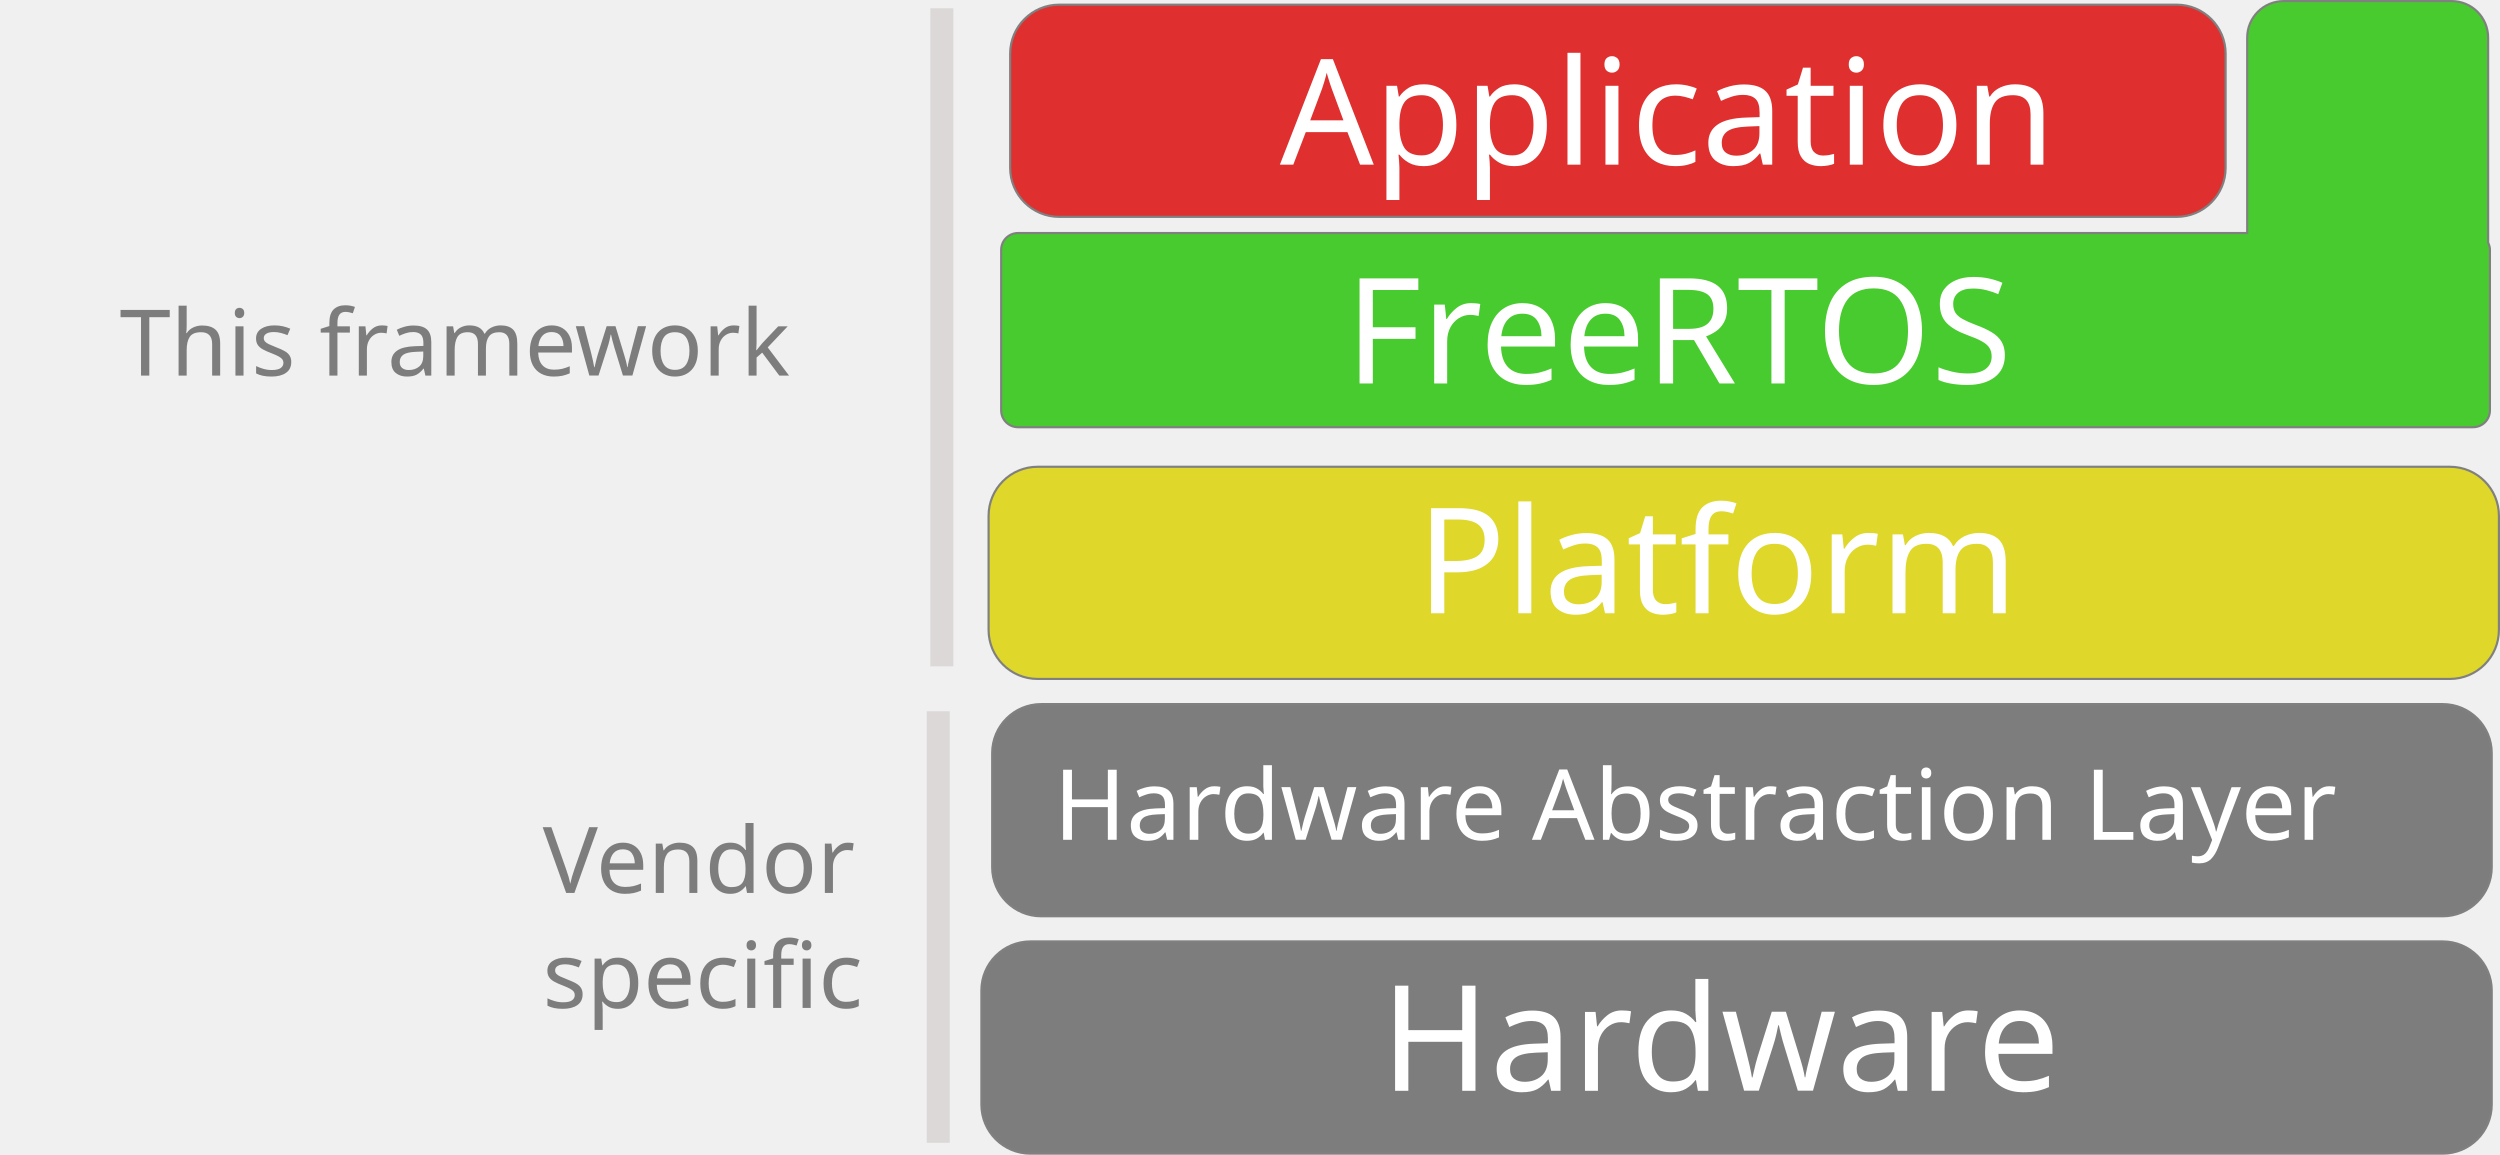
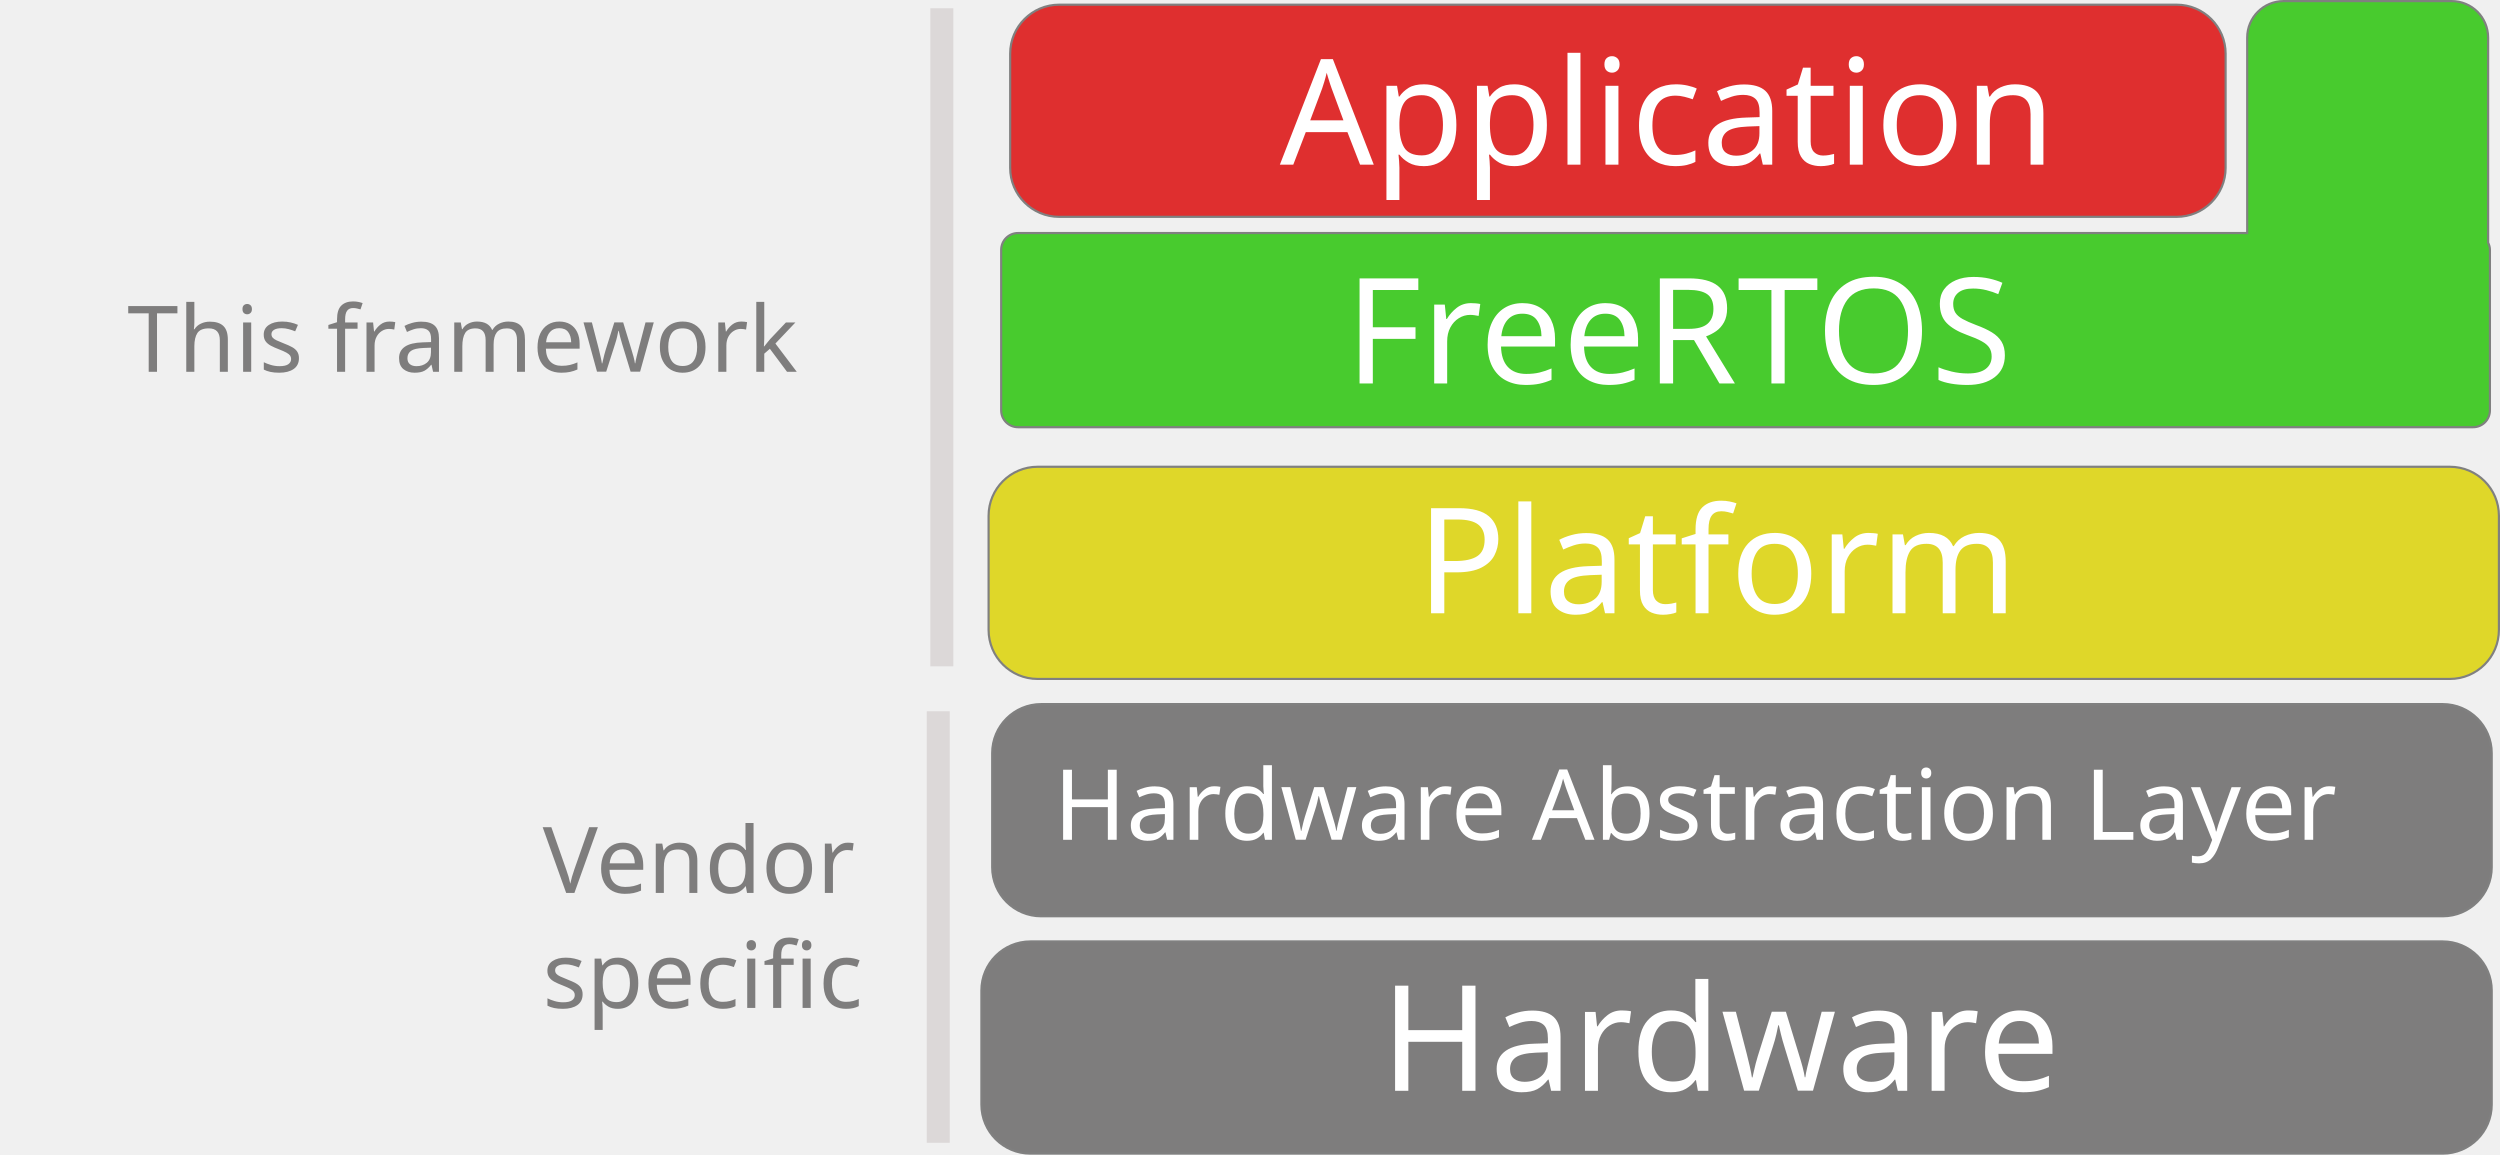
<svg xmlns="http://www.w3.org/2000/svg" width="1086.982" height="502.053" viewBox="0 0 1086.982 502.053" version="1.1" id="svg5">
  <defs id="defs2">
    </defs>
  <g id="layer1" transform="translate(-176.8133,-315.3576)">
    <rect style="fill:#df2f2f;fill-opacity:1;stroke:#808080;stroke-width:0.945" id="rect181" width="528.469" height="92.248" x="616.026" y="317.394" ry="21.311" />
    <rect style="fill:#7e7d7d;fill-opacity:1;stroke:#808080;stroke-width:0.945" id="rect181-6" width="656.678" height="92.248" x="603.518" y="724.69" ry="21.311" />
    <rect style="fill:#dfd729;fill-opacity:1;stroke:#808080;stroke-width:0.945" id="rect181-6-6" width="656.678" height="92.248" x="606.645" y="518.306" ry="21.311" />
    <rect style="fill:#7e7d7d;fill-opacity:1;stroke:#808080;stroke-width:0.945" id="rect181-6-0" width="651.987" height="92.248" x="608.208" y="621.498" ry="21.311" />
    <text xml:space="preserve" style="font-style:normal;font-variant:normal;font-weight:normal;font-stretch:normal;font-size:64px;line-height:1.25;font-family:sans-serif;-inkscape-font-specification:'sans-serif, Normal';font-variant-ligatures:normal;font-variant-caps:normal;font-variant-numeric:normal;font-variant-east-asian:normal;fill:#ffffff;fill-opacity:1;stroke:none" x="733.29" y="386.95" id="text950">
      <tspan id="tspan867" x="733.29" y="386.95">Application</tspan>
    </text>
    <text xml:space="preserve" style="font-style:normal;font-variant:normal;font-weight:normal;font-stretch:normal;font-size:64px;line-height:1.25;font-family:sans-serif;-inkscape-font-specification:'sans-serif, Normal';font-variant-ligatures:normal;font-variant-caps:normal;font-variant-numeric:normal;font-variant-east-asian:normal;fill:#ffffff;fill-opacity:1;stroke:none" x="777.184" y="789.628" id="text950-7">
      <tspan id="tspan948-9" x="777.184" y="789.628">Hardware</tspan>
    </text>
    <text xml:space="preserve" style="font-style:normal;font-variant:normal;font-weight:normal;font-stretch:normal;font-size:64px;line-height:1.25;font-family:sans-serif;-inkscape-font-specification:'sans-serif, Normal';font-variant-ligatures:normal;font-variant-caps:normal;font-variant-numeric:normal;font-variant-east-asian:normal;fill:#ffffff;fill-opacity:1;stroke:none" x="792.821" y="582.004" id="text950-7-5">
      <tspan id="tspan1326" x="792.821" y="582.004">Platform</tspan>
    </text>
    <path id="rect1004-8" style="fill:#48cb2e;fill-opacity:1;stroke:#808080;stroke-width:0.945" d="m 1169.758,315.83 c -8.798,0 -15.881,7.084 -15.881,15.883 v 84.965 H 619.447 c -4.061,0 -7.33,3.269 -7.33,7.33 v 69.77 c 0,4.061 3.269,7.33 7.33,7.33 H 1252.084 c 4.061,0 7.33,-3.269 7.33,-7.33 v -69.77 c 0,-1.149 -0.314,-2.2 -0.781,-3.166 v -89.129 c 0,-8.798 -7.085,-15.883 -15.883,-15.883 z" />
    <text xml:space="preserve" style="font-style:normal;font-variant:normal;font-weight:normal;font-stretch:normal;font-size:64px;line-height:1.25;font-family:sans-serif;-inkscape-font-specification:'sans-serif, Normal';font-variant-ligatures:normal;font-variant-caps:normal;font-variant-numeric:normal;font-variant-east-asian:normal;fill:#ffffff;fill-opacity:1;stroke:none" x="761.74" y="482.095" id="text950-7-5-6">
      <tspan id="tspan1326-2" x="761.74" y="482.095">FreeRTOS</tspan>
    </text>
    <text xml:space="preserve" style="font-style:normal;font-variant:normal;font-weight:normal;font-stretch:normal;font-size:42.667px;line-height:1.25;font-family:sans-serif;-inkscape-font-specification:'sans-serif, Normal';font-variant-ligatures:normal;font-variant-caps:normal;font-variant-numeric:normal;font-variant-east-asian:normal;fill:#ffffff;fill-opacity:1;stroke:none" x="634.906" y="680.506" id="text950-7-8">
      <tspan id="tspan1273" x="634.906" y="680.506">Hardware Abstraction Layer</tspan>
      <tspan id="tspan1275" x="634.906" y="733.839" />
    </text>
    <path style="fill:none;stroke:#dcd8d8;stroke-width:10;stroke-linecap:butt;stroke-linejoin:miter;stroke-dasharray:none;stroke-opacity:1" d="m 586.319,318.958 c 0,95.376 0,190.75 0,286.124" id="path4584" />
    <path style="fill:none;stroke:#dcd8d8;stroke-width:10;stroke-linecap:butt;stroke-linejoin:miter;stroke-dasharray:none;stroke-opacity:1" d="m 584.756,624.625 c 0,62.541 0,125.082 0,187.622" id="path4584-2" />
    <text xml:space="preserve" style="font-style:normal;font-weight:normal;font-size:40px;line-height:1.25;font-family:sans-serif;fill:#7e7d7d;fill-opacity:1;stroke:none" x="412.769" y="703.583" id="text4626">
      <tspan id="tspan4624" x="412.769" y="703.583">Vendor</tspan>
      <tspan x="412.769" y="753.583" id="tspan4628">specific</tspan>
    </text>
-     <text xml:space="preserve" style="font-style:normal;font-variant:normal;font-weight:normal;font-stretch:normal;font-size:40px;line-height:1.25;font-family:sans-serif;-inkscape-font-specification:'sans-serif, Normal';font-variant-ligatures:normal;font-variant-caps:normal;font-variant-numeric:normal;font-variant-east-asian:normal;fill:#7e7d7d;fill-opacity:1;stroke:none" x="176.813" y="478.68" id="text4626-7">
-       <tspan id="tspan4668" x="176.813" y="478.68">     This framework</tspan>
+     <text xml:space="preserve" style="font-style:normal;font-variant:normal;font-weight:normal;font-stretch:normal;font-size:40px;line-height:1.25;font-family:sans-serif;-inkscape-font-specification:'sans-serif, Normal';font-variant-ligatures:normal;font-variant-caps:normal;font-variant-numeric:normal;font-variant-east-asian:normal;fill:#7e7d7d;fill-opacity:1;stroke:none" x="180.154" y="477.01" id="text4626-7">
+       <tspan id="tspan4668" x="180.154" y="477.01">     This framework</tspan>
    </text>
  </g>
</svg>
